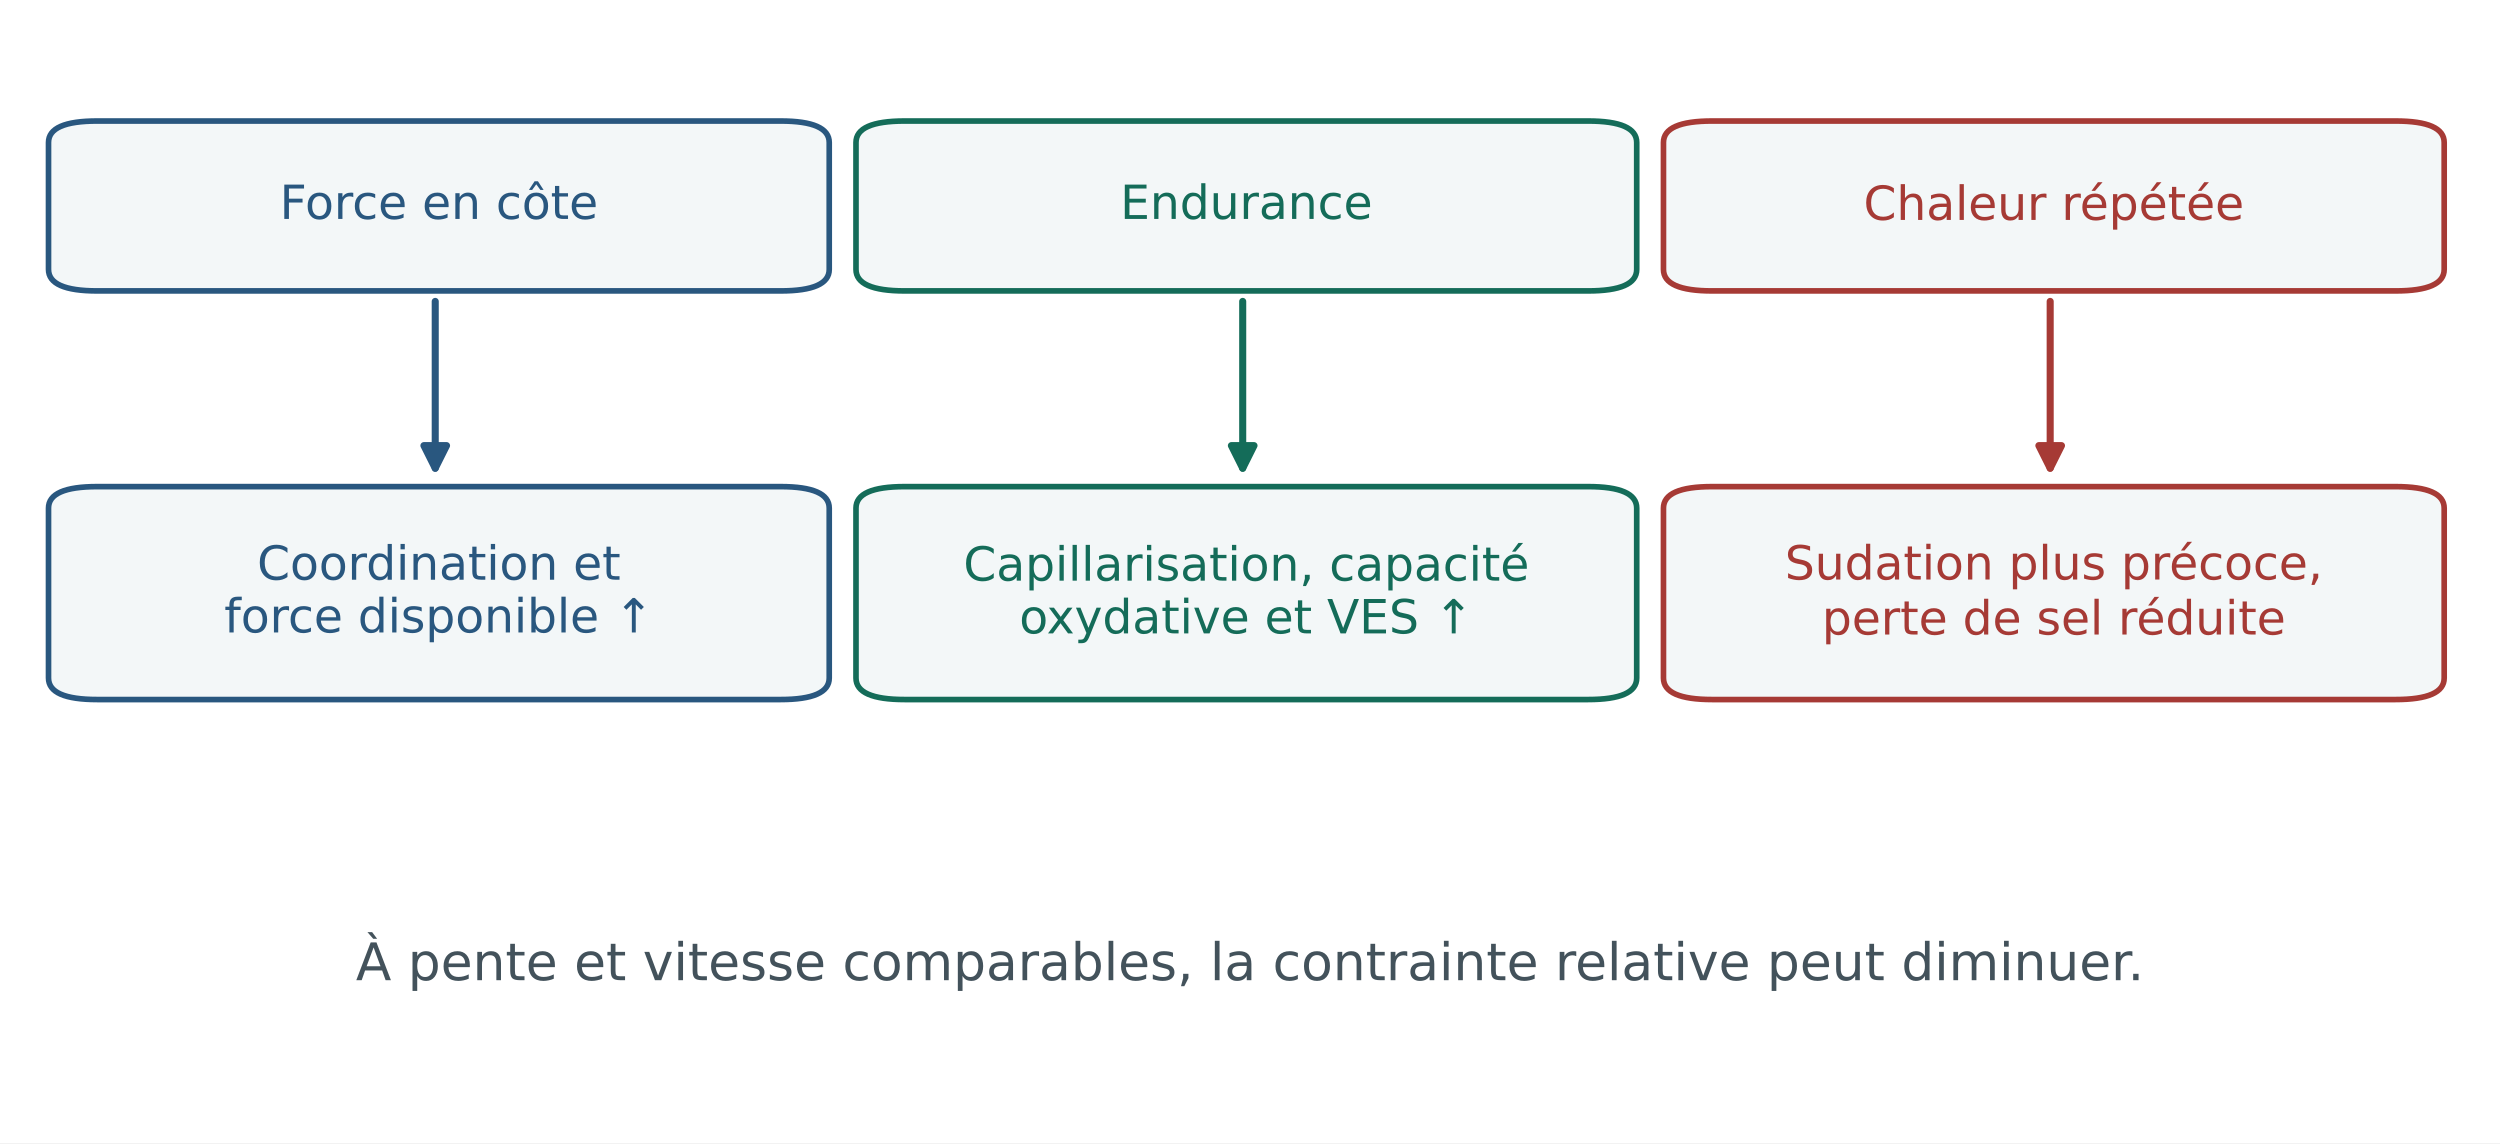
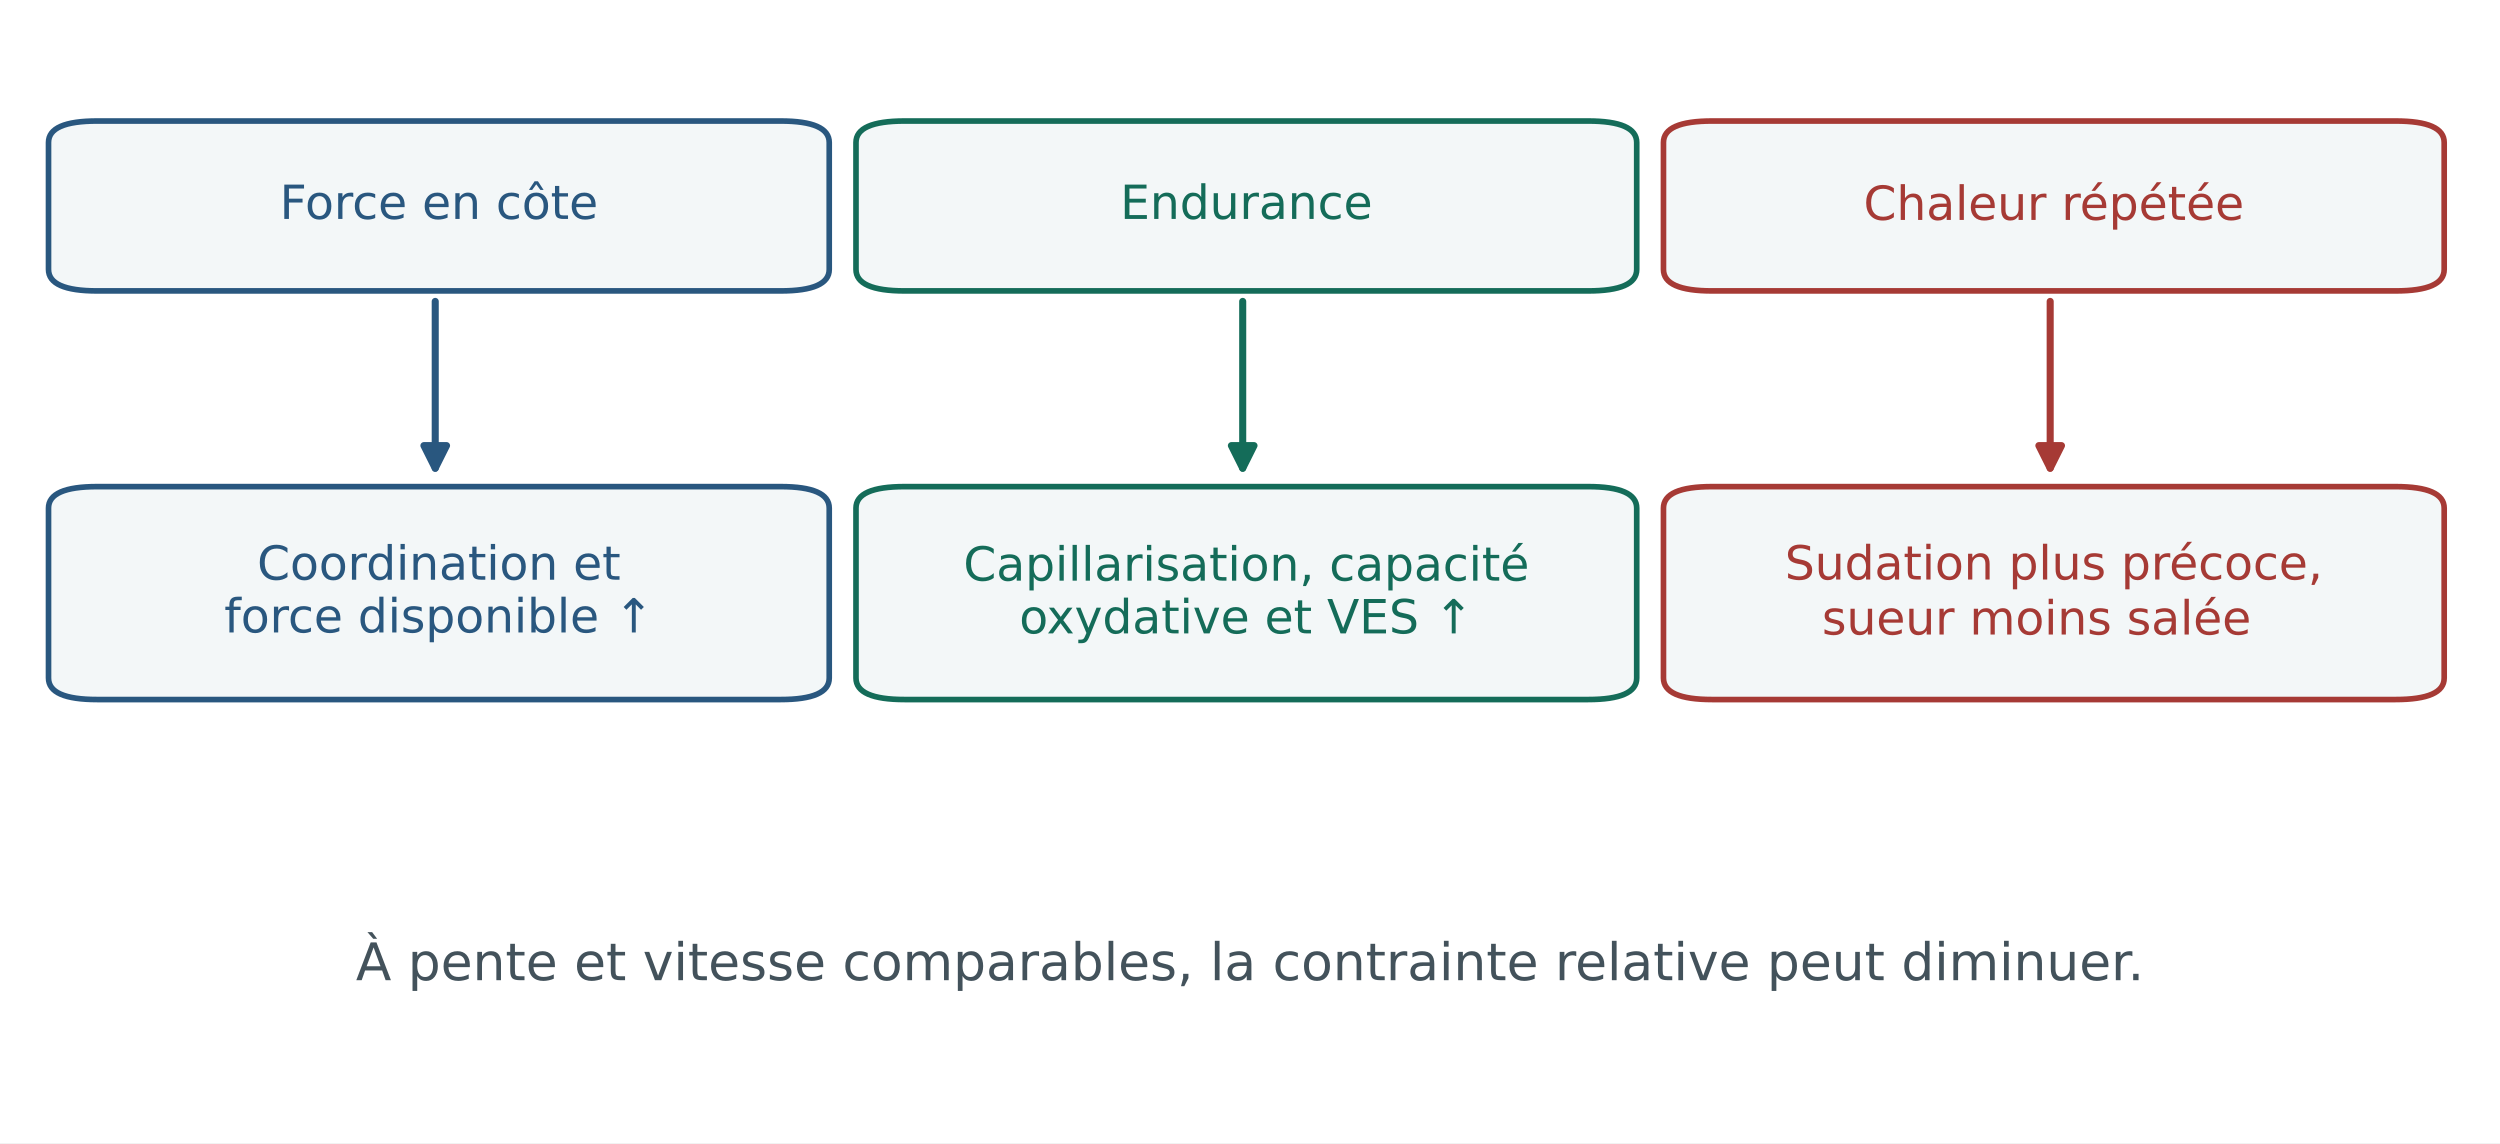
<svg xmlns="http://www.w3.org/2000/svg" width="530.64pt" height="242.64pt" viewBox="0 0 530.64 242.64" version="1.1">
  <defs>
    <style type="text/css">*{stroke-linejoin: round; stroke-linecap: butt}</style>
  </defs>
  <g id="figure_1">
    <g id="patch_1">
      <path d="M 0 242.64 L 530.64 242.64 L 530.64 0 L 0 0 z " style="fill: #ffffff" />
    </g>
    <g id="axes_1">
      <g id="patch_2">
        <path d="M 20.622 61.749 L 165.686 61.749 Q 176.01 61.749 176.01 57.185 L 176.01 30.252 Q 176.01 25.687 165.686 25.687 L 20.622 25.687 Q 10.297 25.687 10.297 30.252 L 10.297 57.185 Q 10.297 61.749 20.622 61.749 z " clip-path="url(#p2ff8067c2d)" style="fill: #f3f7f8; stroke: #29577f; stroke-width: 1.2; stroke-linejoin: miter" />
      </g>
      <g id="patch_3">
        <path d="M 192.014 61.749 L 337.077 61.749 Q 347.402 61.749 347.402 57.185 L 347.402 30.252 Q 347.402 25.687 337.077 25.687 L 192.014 25.687 Q 181.689 25.687 181.689 30.252 L 181.689 57.185 Q 181.689 61.749 192.014 61.749 z " clip-path="url(#p2ff8067c2d)" style="fill: #f3f7f8; stroke: #146c59; stroke-width: 1.2; stroke-linejoin: miter" />
      </g>
      <g id="patch_4">
        <path d="M 363.406 61.749 L 508.469 61.749 Q 518.794 61.749 518.794 57.185 L 518.794 30.252 Q 518.794 25.687 508.469 25.687 L 363.406 25.687 Q 353.081 25.687 353.081 30.252 L 353.081 57.185 Q 353.081 61.749 363.406 61.749 z " clip-path="url(#p2ff8067c2d)" style="fill: #f3f7f8; stroke: #a63a35; stroke-width: 1.2; stroke-linejoin: miter" />
      </g>
      <g id="patch_5">
        <path d="M 20.622 148.481 L 165.686 148.481 Q 176.01 148.481 176.01 143.916 L 176.01 107.854 Q 176.01 103.289 165.686 103.289 L 20.622 103.289 Q 10.297 103.289 10.297 107.854 L 10.297 143.916 Q 10.297 148.481 20.622 148.481 z " clip-path="url(#p2ff8067c2d)" style="fill: #f3f7f8; stroke: #29577f; stroke-width: 1.2; stroke-linejoin: miter" />
      </g>
      <g id="patch_6">
        <path d="M 92.38 63.976 Q 92.38 82.519 92.38 99.385 " clip-path="url(#p2ff8067c2d)" style="fill: none; stroke: #29577f; stroke-width: 1.5; stroke-linecap: round" />
        <path d="M 94.78 94.585 L 92.38 99.385 L 89.98 94.585 z " clip-path="url(#p2ff8067c2d)" style="fill: #29577f; stroke: #29577f; stroke-width: 1.5; stroke-linecap: round" />
      </g>
      <g id="patch_7">
        <path d="M 192.014 148.481 L 337.077 148.481 Q 347.402 148.481 347.402 143.916 L 347.402 107.854 Q 347.402 103.289 337.077 103.289 L 192.014 103.289 Q 181.689 103.289 181.689 107.854 L 181.689 143.916 Q 181.689 148.481 192.014 148.481 z " clip-path="url(#p2ff8067c2d)" style="fill: #f3f7f8; stroke: #146c59; stroke-width: 1.2; stroke-linejoin: miter" />
      </g>
      <g id="patch_8">
        <path d="M 263.771 63.976 Q 263.771 82.519 263.771 99.385 " clip-path="url(#p2ff8067c2d)" style="fill: none; stroke: #146c59; stroke-width: 1.5; stroke-linecap: round" />
        <path d="M 266.171 94.585 L 263.771 99.385 L 261.371 94.585 z " clip-path="url(#p2ff8067c2d)" style="fill: #146c59; stroke: #146c59; stroke-width: 1.5; stroke-linecap: round" />
      </g>
      <g id="patch_9">
        <path d="M 363.406 148.481 L 508.469 148.481 Q 518.794 148.481 518.794 143.916 L 518.794 107.854 Q 518.794 103.289 508.469 103.289 L 363.406 103.289 Q 353.081 103.289 353.081 107.854 L 353.081 143.916 Q 353.081 148.481 363.406 148.481 z " clip-path="url(#p2ff8067c2d)" style="fill: #f3f7f8; stroke: #a63a35; stroke-width: 1.2; stroke-linejoin: miter" />
      </g>
      <g id="patch_10">
        <path d="M 435.163 63.976 Q 435.163 82.519 435.163 99.385 " clip-path="url(#p2ff8067c2d)" style="fill: none; stroke: #a63a35; stroke-width: 1.5; stroke-linecap: round" />
        <path d="M 437.563 94.585 L 435.163 99.385 L 432.763 94.585 z " clip-path="url(#p2ff8067c2d)" style="fill: #a63a35; stroke: #a63a35; stroke-width: 1.5; stroke-linecap: round" />
      </g>
      <g id="text_1">
        <text style="font-size: 10px; font-family: 'DejaVu Sans'; text-anchor: middle; fill: #29577f" x="93.154" y="46.478" transform="rotate(-0 93.15396 46.47778)">Force en côte</text>
      </g>
      <g id="text_2">
        <text style="font-size: 10px; font-family: 'DejaVu Sans'; text-anchor: middle; fill: #146c59" x="264.546" y="46.478" transform="rotate(-0 264.5456 46.47778)">Endurance</text>
      </g>
      <g id="text_3">
        <text style="font-size: 10px; font-family: 'DejaVu Sans'; text-anchor: middle; fill: #a63a35" x="435.937" y="46.678" transform="rotate(-0 435.9373 46.67777)">Chaleur répétée</text>
      </g>
      <g id="text_4">
        <text style="font-size: 10px; font-family: 'DejaVu Sans'; fill: #29577f" transform="translate(54.57662 123.0453)">Coordination et</text>
        <text style="font-size: 10px; font-family: 'DejaVu Sans'; fill: #29577f" transform="translate(47.59849 134.2431)">force disponible ↑</text>
      </g>
      <g id="text_5">
        <text style="font-size: 10px; font-family: 'DejaVu Sans'; fill: #146c59" transform="translate(204.4894 123.2453)">Capillarisation, capacité</text>
        <text style="font-size: 10px; font-family: 'DejaVu Sans'; fill: #146c59" transform="translate(216.3527 134.4431)">oxydative et VES ↑</text>
      </g>
      <g id="text_6">
        <text style="font-size: 10px; font-family: 'DejaVu Sans'; fill: #a63a35" transform="translate(378.8467 123.0053)">Sudation plus précoce,</text>
-         <text style="font-size: 10px; font-family: 'DejaVu Sans'; fill: #a63a35" transform="translate(386.7178 134.6831)">perte de sel réduite</text>
+         <text style="font-size: 10px; font-family: 'DejaVu Sans'; fill: #a63a35" transform="translate(386.7178 134.6831)">sueur moins salée</text>
      </g>
      <g id="text_7">
        <text style="font-size: 11px; font-family: 'DejaVu Sans'; text-anchor: middle; fill: #43525b" x="265.32" y="208.051" transform="rotate(-0 265.32 208.0512)">À pente et vitesse comparables, la contrainte relative peut diminuer.</text>
      </g>
    </g>
  </g>
  <defs>
    <clipPath id="p2ff8067c2d">
      <rect x="7.2" y="7.2" width="516.24" height="228.24" />
    </clipPath>
  </defs>
</svg>
